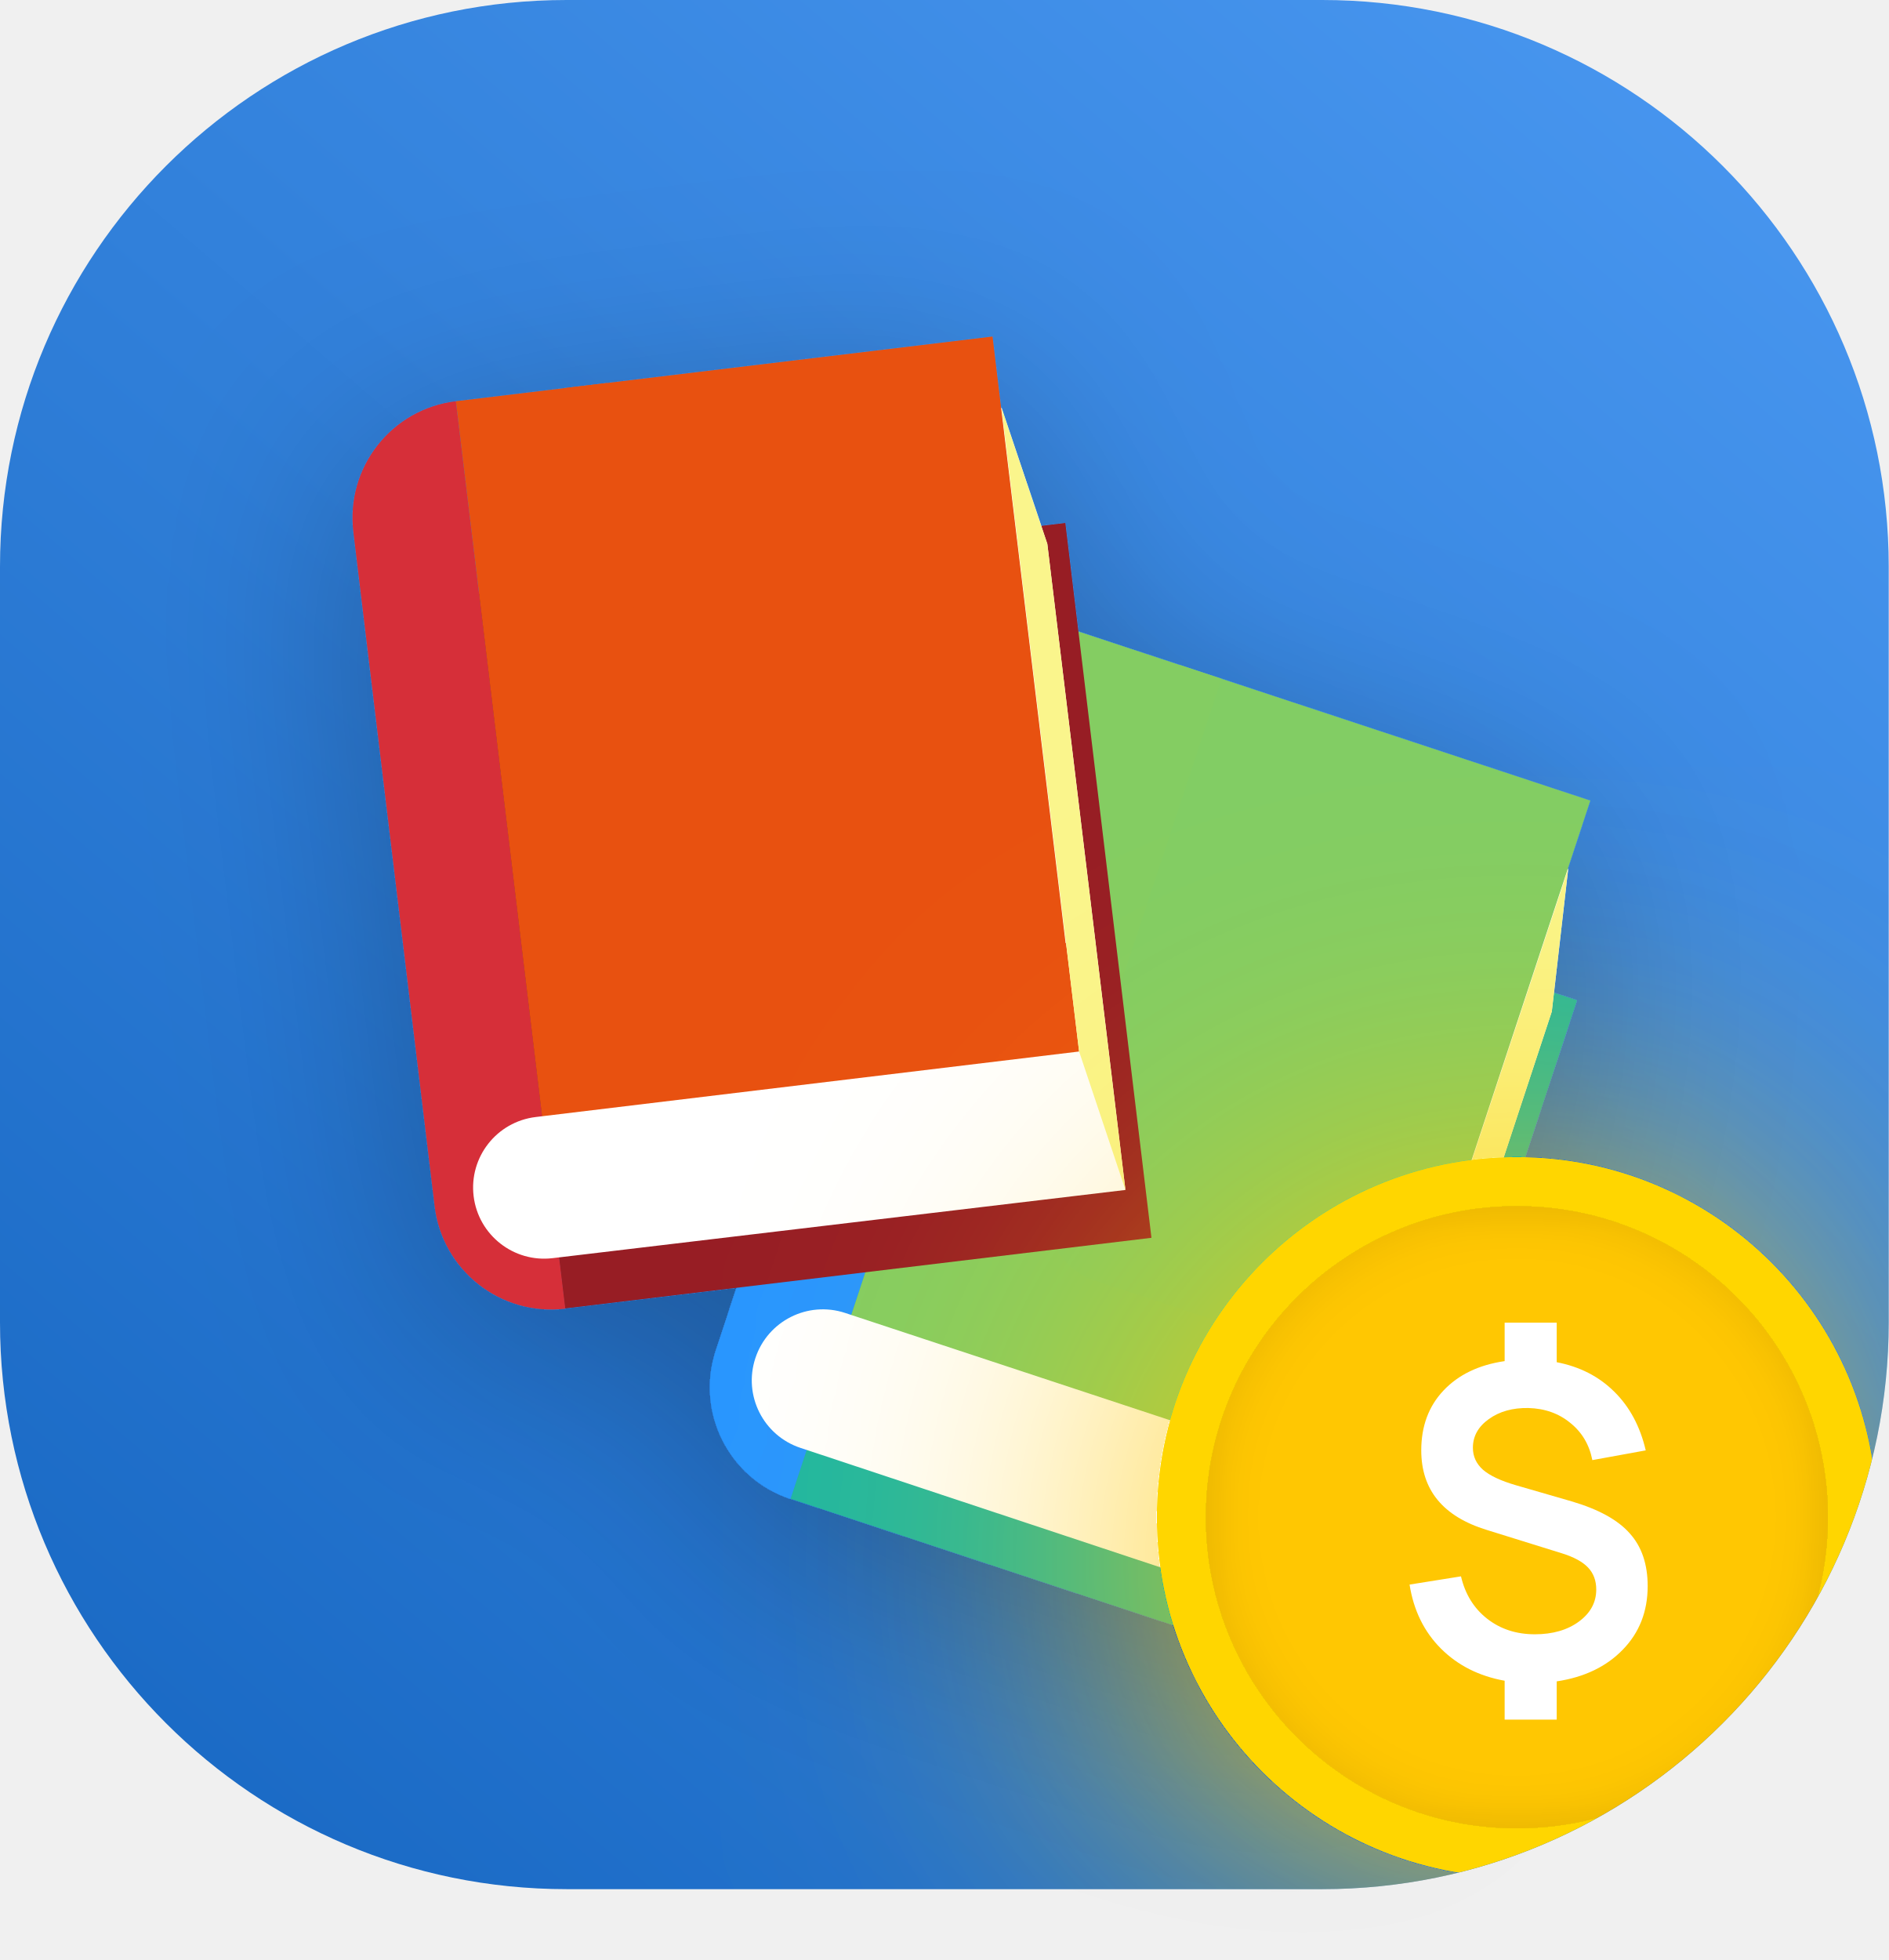
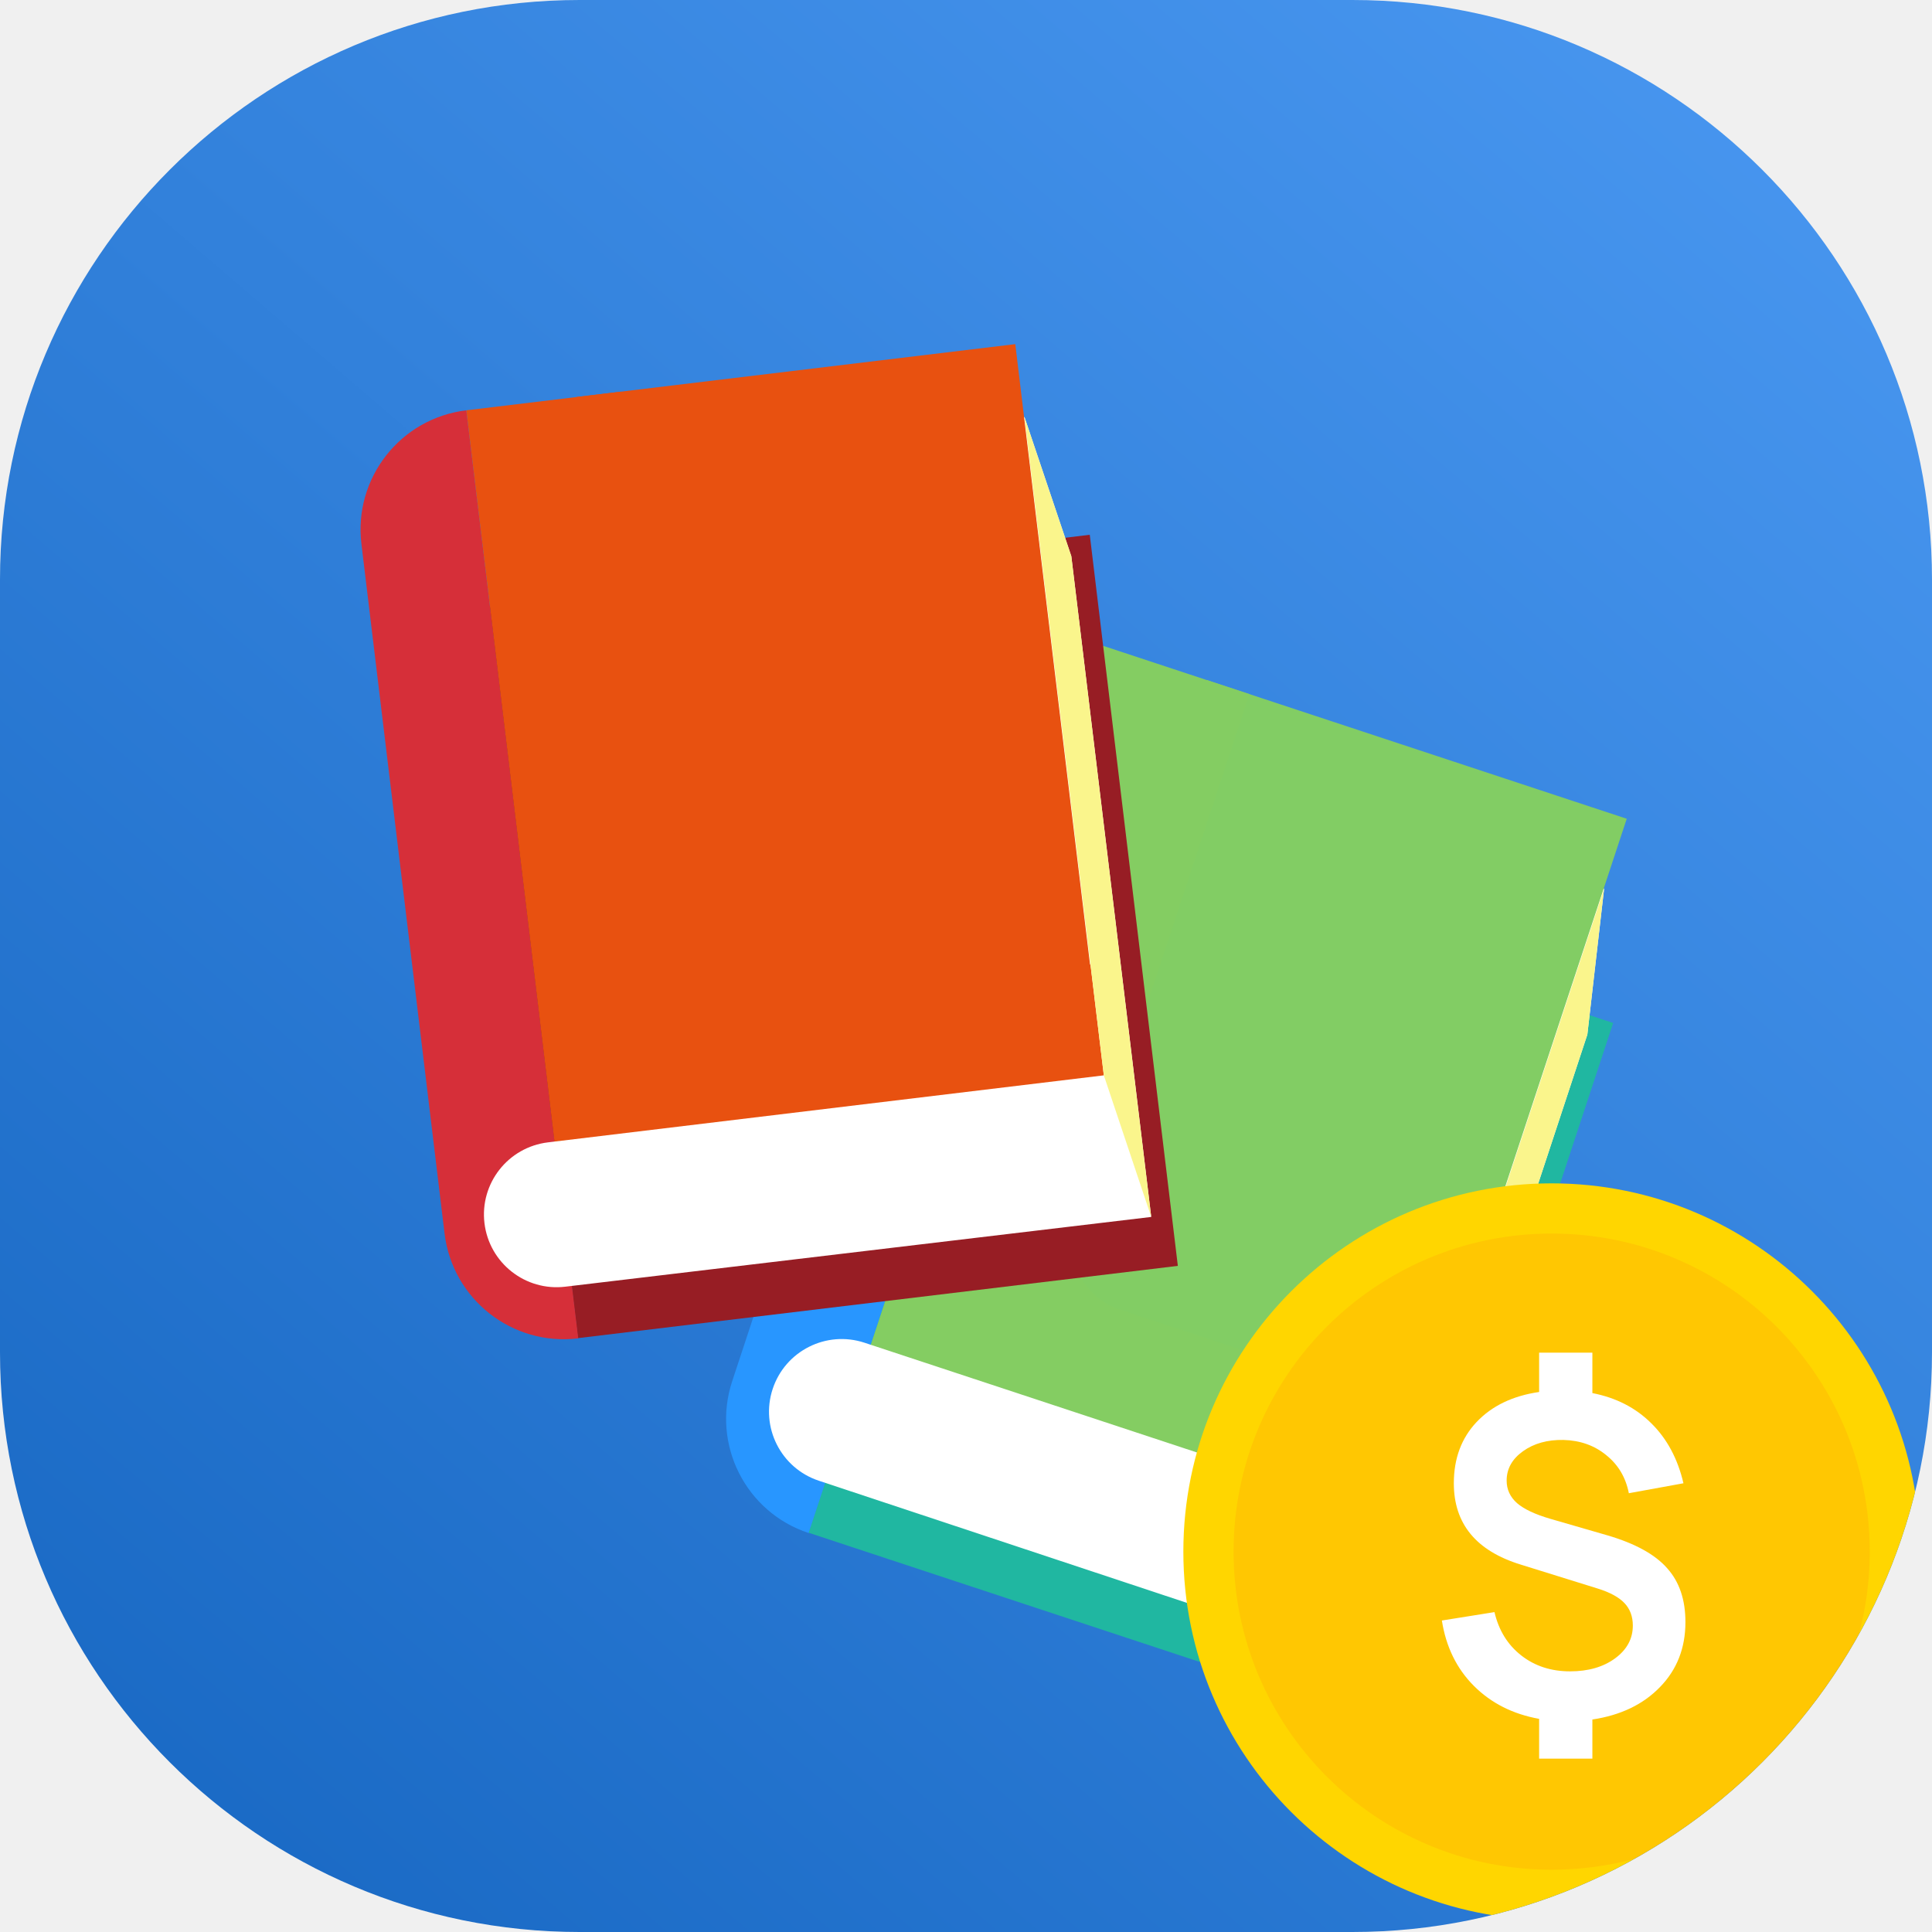
- <svg xmlns="http://www.w3.org/2000/svg" width="80" height="83" viewBox="0 0 80 83" fill="none">
+ <svg xmlns="http://www.w3.org/2000/svg" width="80" height="80" viewBox="0 0 80 80" fill="none">
  <rect y="0" width="80" height="80" rx="24" fill="url(#paint0_linear_873_221)" />
-   <g filter="url(#filter0_d_873_221)">
-     <path d="M43.037 34.511L66.798 42.359L57.235 71.313L33.474 63.465L43.037 34.511Z" fill="#20B7A1" />
-     <path d="M33.483 63.479C30.874 62.618 29.457 59.804 30.318 57.195L39.334 29.888C40.196 27.279 43.01 25.862 45.619 26.723L33.483 63.479Z" fill="#2896FF" />
-     <path d="M57.098 69.01L33.91 61.315C32.331 60.794 31.474 59.092 31.995 57.513C32.516 55.935 34.218 55.078 35.797 55.599L36.057 55.685L66.424 36.788L65.729 42.837L58.985 63.295L57.098 69.01Z" fill="white" />
-     <path d="M49.975 28.16L67.36 33.903L58.827 59.737L41.443 53.995L49.975 28.16Z" fill="#82CD64" />
-     <path d="M59.261 58.481L46.368 54.224C44.852 53.724 44.029 52.089 44.529 50.573L51.737 28.743L45.619 26.723L36.057 55.685L57.812 62.868L59.261 58.481Z" fill="#84CD62" />
-     <path d="M57.813 62.868L57.099 69.01L65.729 42.837L66.424 36.788L57.813 62.868Z" fill="#FAF58C" />
-     <path d="M20.282 25.137L45.125 22.144L48.772 52.417L23.929 55.41L20.282 25.137Z" fill="#971D24" />
-     <path d="M23.943 55.419C21.215 55.748 18.736 53.803 18.408 51.075L14.966 22.525C14.637 19.797 16.581 17.319 19.31 16.99L23.943 55.419Z" fill="#D62F39" />
-     <path d="M47.67 50.391L23.409 53.279C21.759 53.478 20.26 52.301 20.061 50.651C19.862 49.001 21.039 47.502 22.689 47.303L22.96 47.27L42.419 17.26L44.361 23.031L46.95 44.415L47.67 50.391Z" fill="white" />
-     <path d="M23.864 16.44L42.041 14.25L45.295 41.261L27.118 43.451L23.864 16.44Z" fill="#E85110" />
-     <path d="M45.154 39.941L31.674 41.566C30.089 41.758 28.649 40.627 28.458 39.042L25.706 16.218L19.31 16.99L22.96 47.27L45.707 44.528L45.154 39.941Z" fill="#E85110" />
-     <path d="M45.707 44.527L47.67 50.391L44.361 23.031L42.419 17.26L45.707 44.527Z" fill="#FAF58C" />
-   </g>
+   <path d="M43.037 34.511L66.798 42.359L57.235 71.313L33.474 63.465L43.037 34.511Z" fill="#20B7A1" />
+   <path d="M33.483 63.479C30.874 62.618 29.457 59.804 30.318 57.195L39.334 29.888C40.196 27.279 43.01 25.862 45.619 26.723L33.483 63.479Z" fill="#2896FF" />
+   <path d="M57.098 69.01L33.91 61.315C32.331 60.794 31.474 59.092 31.995 57.513C32.516 55.935 34.218 55.078 35.797 55.599L36.057 55.685L66.424 36.788L65.729 42.837L58.985 63.295L57.098 69.01Z" fill="white" />
+   <path d="M49.975 28.16L67.36 33.903L58.827 59.737L41.443 53.995L49.975 28.16Z" fill="#82CD64" />
+   <path d="M59.261 58.481L46.368 54.224C44.852 53.724 44.029 52.089 44.529 50.573L51.737 28.743L45.619 26.723L36.057 55.685L57.813 62.868L59.261 58.481Z" fill="#84CD62" />
+   <path d="M57.813 62.868L57.099 69.01L65.729 42.837L66.424 36.788L57.813 62.868Z" fill="#FAF58C" />
+   <path d="M20.282 25.137L45.125 22.144L48.772 52.417L23.929 55.41L20.282 25.137Z" fill="#971D24" />
+   <path d="M23.943 55.419C21.215 55.748 18.736 53.803 18.408 51.075L14.966 22.525C14.637 19.797 16.581 17.319 19.31 16.99L23.943 55.419Z" fill="#D62F39" />
+   <path d="M47.67 50.391L23.409 53.279C21.759 53.478 20.26 52.301 20.061 50.651C19.862 49.001 21.039 47.502 22.689 47.303L22.96 47.27L42.419 17.26L44.361 23.031L46.95 44.415L47.67 50.391Z" fill="white" />
+   <path d="M23.864 16.44L42.041 14.25L45.295 41.261L27.118 43.451L23.864 16.44Z" fill="#E85110" />
+   <path d="M45.154 39.941L31.674 41.566C30.089 41.758 28.649 40.627 28.458 39.042L25.706 16.219L19.31 16.99L22.96 47.27L45.707 44.528L45.154 39.941Z" fill="#E85110" />
+   <path d="M45.707 44.527L47.67 50.391L44.361 23.031L42.419 17.26L45.707 44.527Z" fill="#FAF58C" />
  <mask id="mask0_873_221" style="mask-type:alpha" maskUnits="userSpaceOnUse" x="0" y="0" width="80" height="81">
    <rect y="0" width="80" height="80" rx="24" fill="url(#paint1_linear_873_221)" />
  </mask>
  <g mask="url(#mask0_873_221)">
-     <g filter="url(#filter1_d_873_221)">
-       <circle cx="64.25" cy="64.25" r="15.25" fill="#FFD600" />
-       <g filter="url(#filter2_i_873_221)">
-         <circle cx="64.251" cy="64.25" r="13.171" fill="#FFC702" />
-       </g>
-       <path d="M63.732 72.821H65.937V71.201C67.109 71.025 68.042 70.576 68.738 69.856C69.439 69.136 69.79 68.24 69.79 67.166C69.79 66.239 69.537 65.494 69.03 64.933C68.53 64.365 67.71 63.914 66.569 63.578L64.199 62.892C63.57 62.709 63.11 62.493 62.817 62.242C62.53 61.986 62.387 61.675 62.387 61.309C62.387 60.821 62.612 60.415 63.064 60.092C63.515 59.769 64.073 59.613 64.739 59.625C65.434 59.644 66.026 59.854 66.514 60.257C67.008 60.653 67.319 61.178 67.447 61.831L69.708 61.419C69.47 60.4 69.024 59.57 68.371 58.93C67.725 58.289 66.913 57.874 65.937 57.685V56.01H63.732V57.639C62.64 57.798 61.776 58.213 61.142 58.884C60.514 59.549 60.2 60.394 60.2 61.419C60.2 63.096 61.124 64.219 62.972 64.787L66.148 65.775C66.66 65.933 67.032 66.135 67.264 66.379C67.496 66.623 67.612 66.934 67.612 67.312C67.612 67.855 67.368 68.307 66.88 68.667C66.392 69.026 65.769 69.207 65.013 69.207C64.226 69.207 63.552 68.987 62.991 68.548C62.429 68.108 62.06 67.51 61.883 66.754L59.705 67.102C59.876 68.194 60.319 69.097 61.032 69.811C61.746 70.524 62.646 70.979 63.732 71.174V72.821Z" fill="white" />
-     </g>
+     <circle cx="64.25" cy="64.25" r="15.25" fill="#FFD600" />
+     <circle cx="64.251" cy="64.25" r="13.171" fill="#FFC702" />
+     <path d="M63.732 72.821H65.937V71.201C67.109 71.025 68.042 70.576 68.738 69.856C69.439 69.136 69.79 68.24 69.79 67.166C69.79 66.239 69.537 65.494 69.03 64.933C68.53 64.365 67.71 63.914 66.569 63.578L64.199 62.892C63.57 62.709 63.11 62.493 62.817 62.242C62.53 61.986 62.387 61.675 62.387 61.309C62.387 60.821 62.612 60.415 63.064 60.092C63.515 59.769 64.073 59.613 64.739 59.625C65.434 59.644 66.026 59.854 66.514 60.257C67.008 60.653 67.319 61.178 67.447 61.831L69.708 61.419C69.47 60.4 69.024 59.57 68.371 58.93C67.725 58.289 66.913 57.874 65.937 57.685V56.01H63.732V57.639C62.64 57.798 61.776 58.213 61.142 58.884C60.514 59.549 60.2 60.394 60.2 61.419C60.2 63.096 61.124 64.219 62.972 64.787L66.148 65.775C66.66 65.933 67.032 66.135 67.264 66.379C67.496 66.623 67.612 66.934 67.612 67.312C67.612 67.855 67.368 68.307 66.88 68.667C66.392 69.026 65.769 69.207 65.013 69.207C64.226 69.207 63.552 68.987 62.991 68.548C62.429 68.108 62.06 67.51 61.883 66.754L59.705 67.102C59.876 68.194 60.319 69.097 61.032 69.811C61.746 70.524 62.646 70.979 63.732 71.174V72.821Z" fill="white" />
  </g>
  <defs>
-     <filter id="filter0_d_873_221" x="5.929" y="7.25" width="70.431" height="75.063" filterUnits="userSpaceOnUse" color-interpolation-filters="sRGB">
-       <feFlood flood-opacity="0" result="BackgroundImageFix" />
-       <feColorMatrix in="SourceAlpha" type="matrix" values="0 0 0 0 0 0 0 0 0 0 0 0 0 0 0 0 0 0 127 0" result="hardAlpha" />
-       <feOffset dy="2" />
-       <feGaussianBlur stdDeviation="4.5" />
-       <feComposite in2="hardAlpha" operator="out" />
-       <feColorMatrix type="matrix" values="0 0 0 0 0 0 0 0 0 0 0 0 0 0 0 0 0 0 0.25 0" />
-       <feBlend mode="normal" in2="BackgroundImageFix" result="effect1_dropShadow_873_221" />
-       <feBlend mode="normal" in="SourceGraphic" in2="effect1_dropShadow_873_221" result="shape" />
-     </filter>
-     <filter id="filter1_d_873_221" x="30.5" y="32.5" width="67.5" height="67.5" filterUnits="userSpaceOnUse" color-interpolation-filters="sRGB">
-       <feFlood flood-opacity="0" result="BackgroundImageFix" />
-       <feColorMatrix in="SourceAlpha" type="matrix" values="0 0 0 0 0 0 0 0 0 0 0 0 0 0 0 0 0 0 127 0" result="hardAlpha" />
-       <feOffset dy="2" />
-       <feGaussianBlur stdDeviation="9.25" />
-       <feComposite in2="hardAlpha" operator="out" />
-       <feColorMatrix type="matrix" values="0 0 0 0 1 0 0 0 0 0.78 0 0 0 0 0 0 0 0 1 0" />
-       <feBlend mode="normal" in2="BackgroundImageFix" result="effect1_dropShadow_873_221" />
-       <feBlend mode="normal" in="SourceGraphic" in2="effect1_dropShadow_873_221" result="shape" />
-     </filter>
-     <filter id="filter2_i_873_221" x="51.08" y="51.08" width="26.341" height="26.341" filterUnits="userSpaceOnUse" color-interpolation-filters="sRGB">
-       <feFlood flood-opacity="0" result="BackgroundImageFix" />
-       <feBlend mode="normal" in="SourceGraphic" in2="BackgroundImageFix" result="shape" />
-       <feColorMatrix in="SourceAlpha" type="matrix" values="0 0 0 0 0 0 0 0 0 0 0 0 0 0 0 0 0 0 127 0" result="hardAlpha" />
-       <feOffset />
-       <feGaussianBlur stdDeviation="1.159" />
-       <feComposite in2="hardAlpha" operator="arithmetic" k2="-1" k3="1" />
-       <feColorMatrix type="matrix" values="0 0 0 0 0 0 0 0 0 0 0 0 0 0 0 0 0 0 0.09 0" />
-       <feBlend mode="normal" in2="shape" result="effect1_innerShadow_873_221" />
-     </filter>
    <linearGradient id="paint0_linear_873_221" x1="80" y1="-9" x2="-1.24346e-06" y2="84.25" gradientUnits="userSpaceOnUse">
      <stop stop-color="#4E9CF5" />
      <stop offset="1" stop-color="#1565C0" />
    </linearGradient>
    <linearGradient id="paint1_linear_873_221" x1="80" y1="-9" x2="-1.24346e-06" y2="84.25" gradientUnits="userSpaceOnUse">
      <stop stop-color="#FF8844" />
      <stop offset="1" stop-color="#FF5D00" />
    </linearGradient>
  </defs>
</svg>
